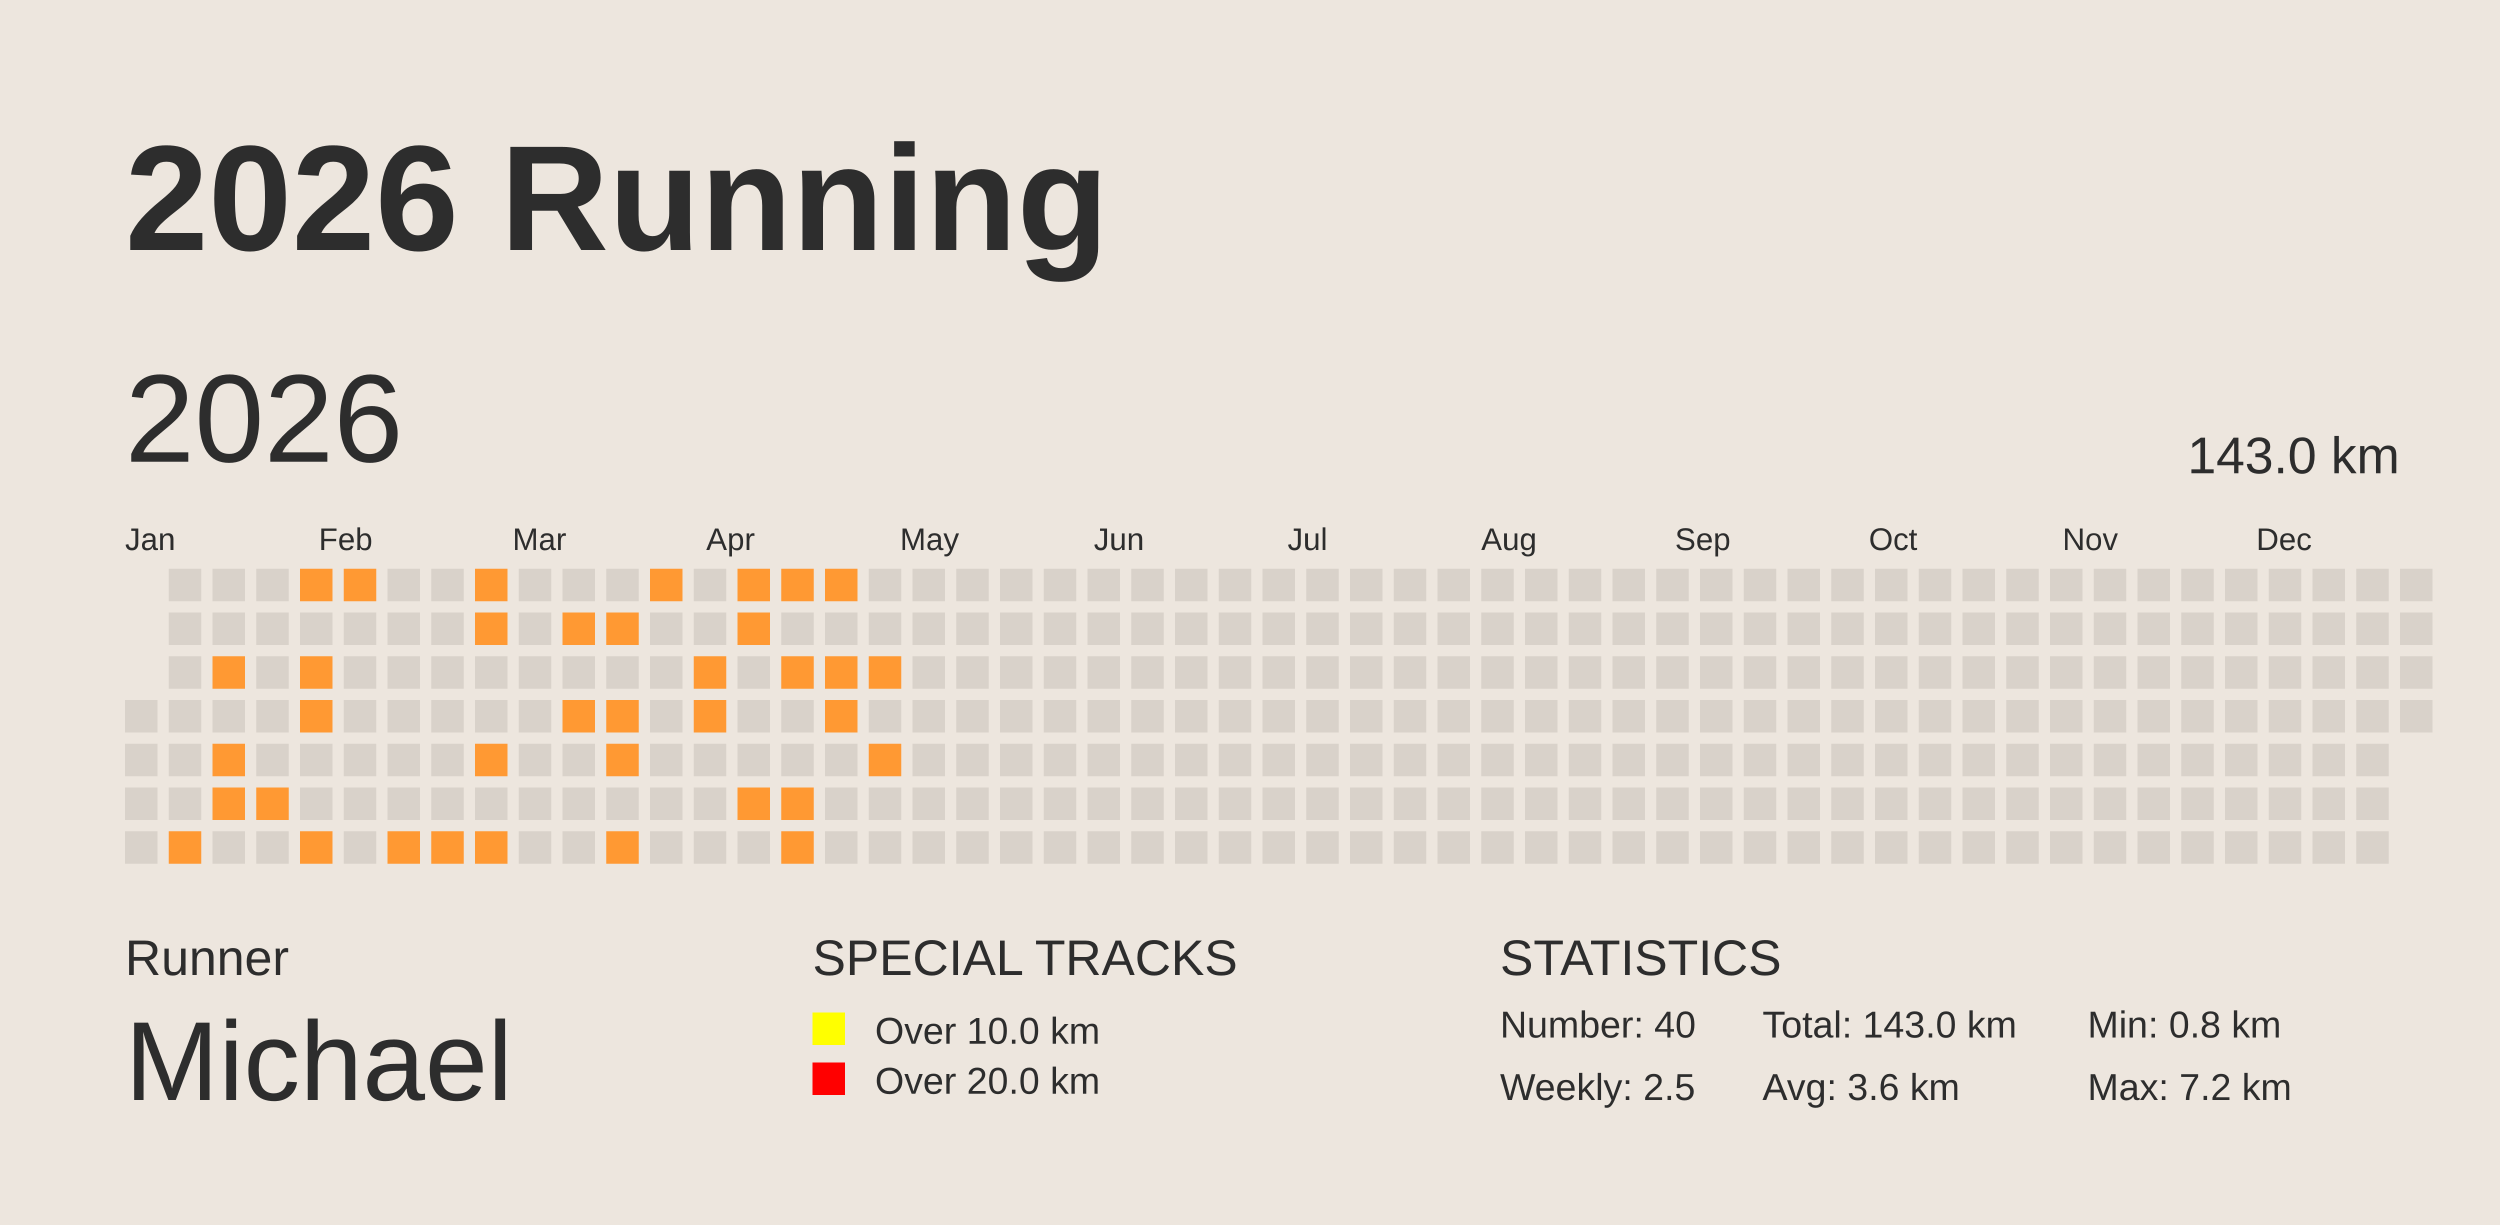
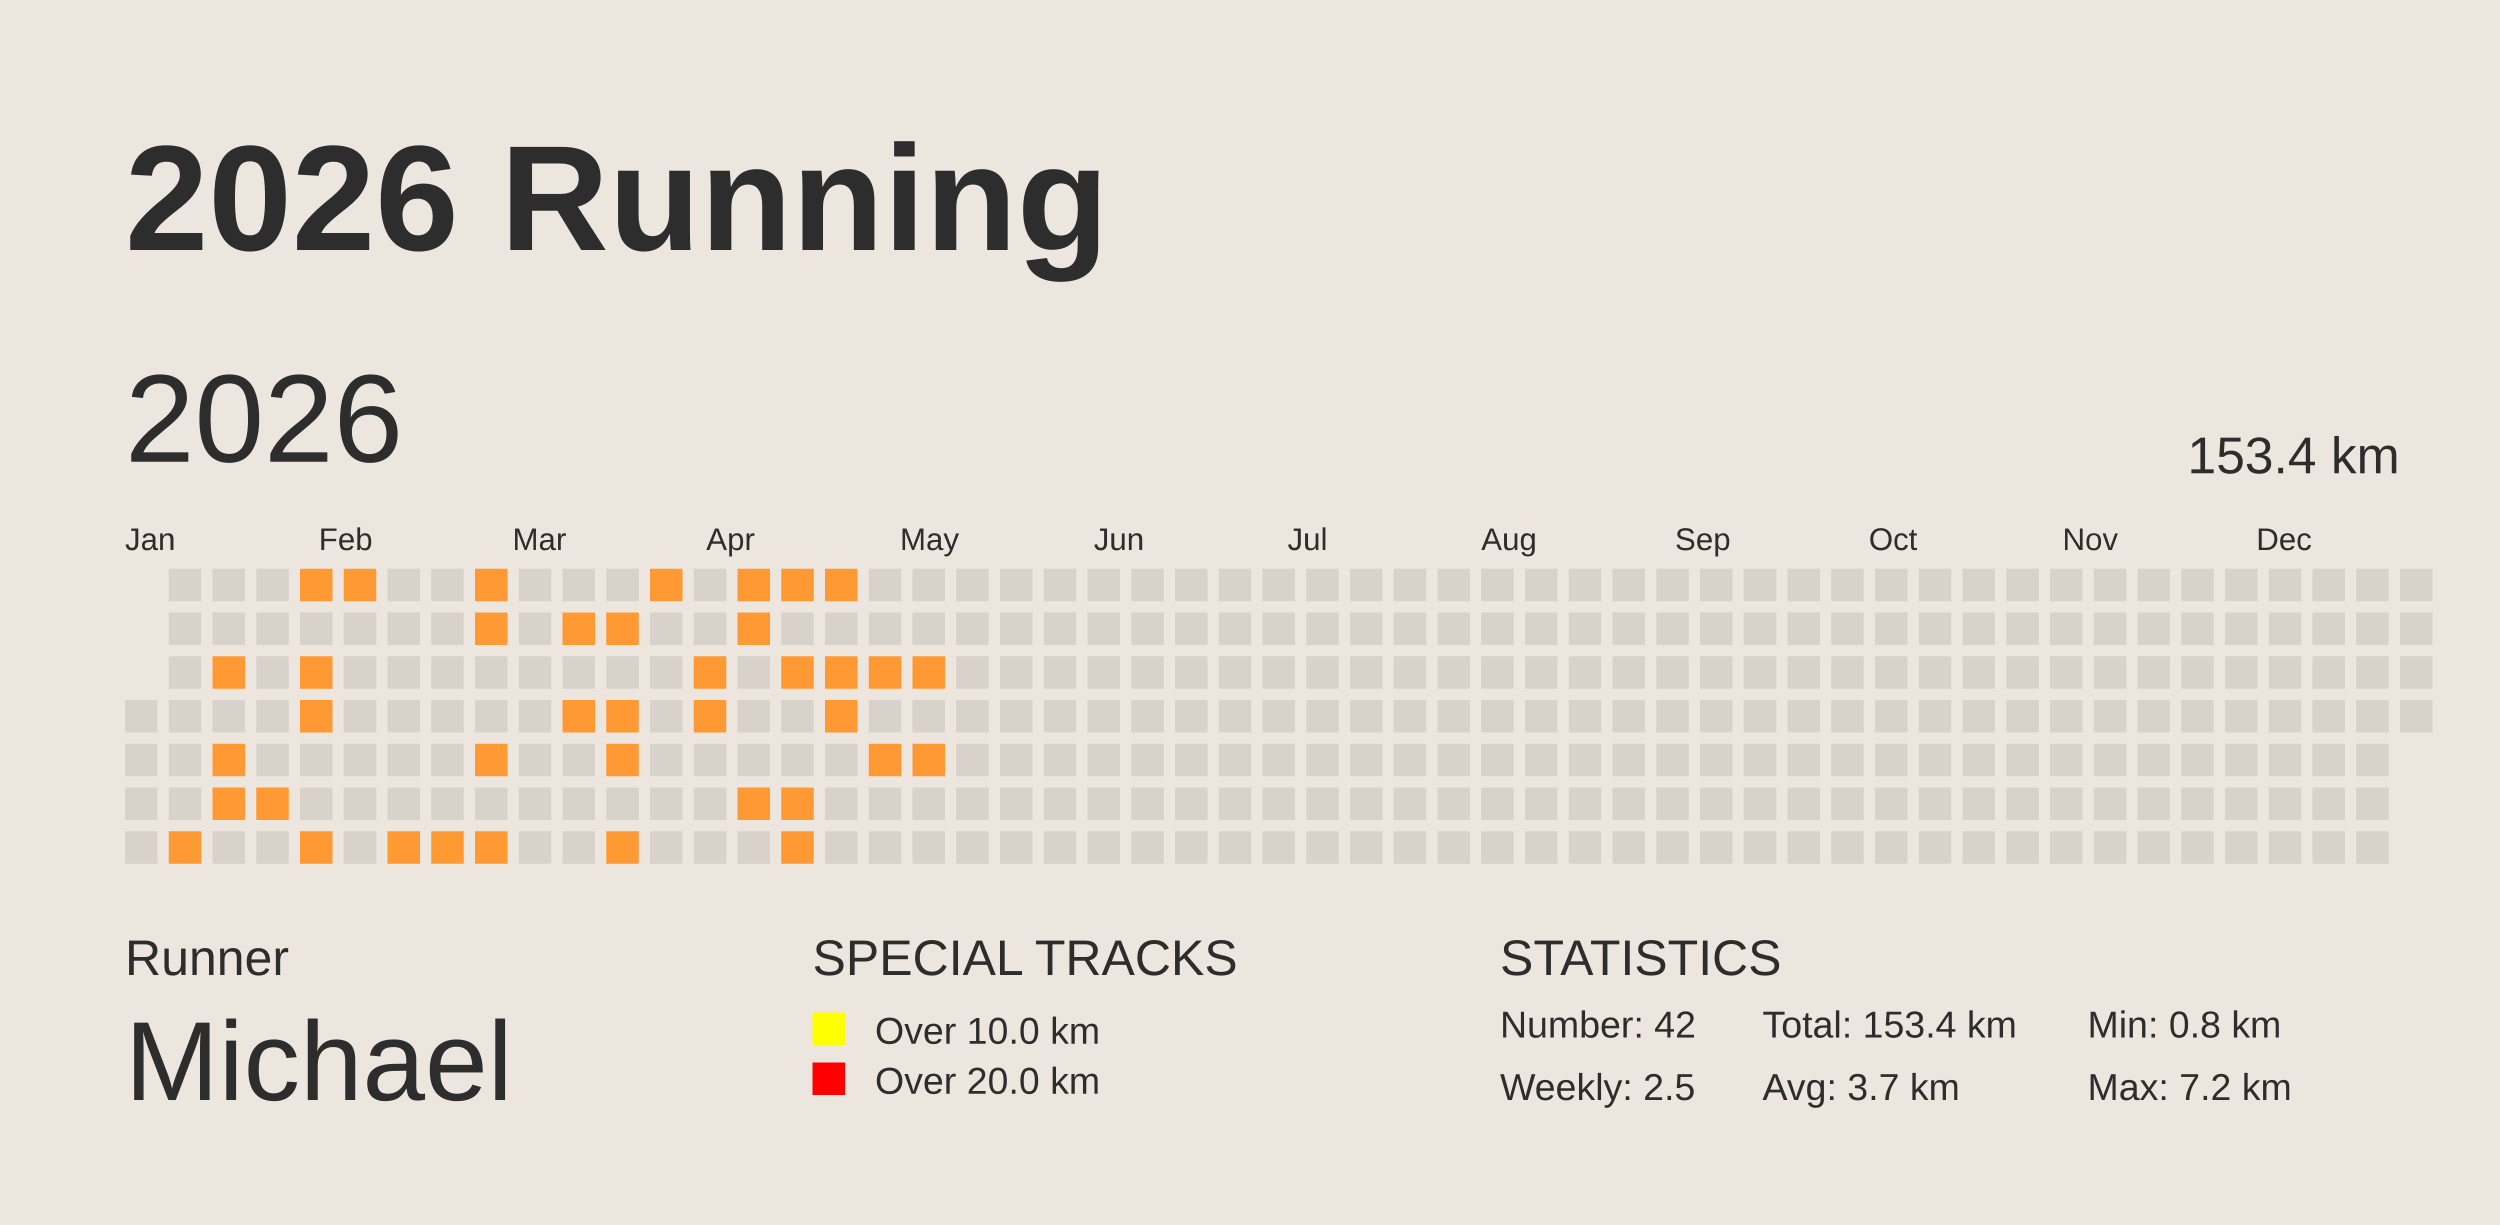
<svg xmlns="http://www.w3.org/2000/svg" baseProfile="full" height="98mm" version="1.1" viewBox="0,0,200,98" width="200mm">
  <defs />
  <rect fill="#EDE6DE" height="98" width="200" x="0" y="0" />
  <text fill="#2D2D2D" style="font-size:12px; font-family:Arial; font-weight:bold;" x="10" y="20">2026 Running</text>
  <text fill="#2D2D2D" style="font-size:4px; font-family:Arial" x="10" y="78">Runner</text>
  <text fill="#2D2D2D" style="font-size:9px; font-family:Arial" x="10" y="88">Michael</text>
  <text fill="#2D2D2D" style="font-size:4px; font-family:Arial" x="65" y="78">SPECIAL TRACKS</text>
  <rect fill="yellow" height="2.6" width="2.6" x="65" y="81" />
  <text fill="#2D2D2D" style="font-size:3px; font-family:Arial" x="70" y="83.5">Over 10.0 km</text>
  <rect fill="red" height="2.6" width="2.6" x="65" y="85" />
  <text fill="#2D2D2D" style="font-size:3px; font-family:Arial" x="70" y="87.5">Over 20.0 km</text>
  <text fill="#2D2D2D" style="font-size:4px; font-family:Arial" x="120" y="78">STATISTICS</text>
-   <text fill="#2D2D2D" style="font-size:3px; font-family:Arial" x="120" y="83">Number: 40</text>
+   <text fill="#2D2D2D" style="font-size:3px; font-family:Arial" x="120" y="83">Number: 42</text>
  <text fill="#2D2D2D" style="font-size:3px; font-family:Arial" x="120" y="88">Weekly: 2.5</text>
-   <text fill="#2D2D2D" style="font-size:3px; font-family:Arial" x="141" y="83">Total: 143.0 km</text>
-   <text fill="#2D2D2D" style="font-size:3px; font-family:Arial" x="141" y="88">Avg: 3.6 km</text>
+   <text fill="#2D2D2D" style="font-size:3px; font-family:Arial" x="141" y="83">Total: 153.4 km</text>
+   <text fill="#2D2D2D" style="font-size:3px; font-family:Arial" x="141" y="88">Avg: 3.7 km</text>
  <text fill="#2D2D2D" style="font-size:3px; font-family:Arial" x="167" y="83">Min: 0.8 km</text>
  <text fill="#2D2D2D" style="font-size:3px; font-family:Arial" x="167" y="88">Max: 7.2 km</text>
  <text dominant-baseline="hanging" fill="#2D2D2D" style="font-size:10.0px; font-family:Arial;" x="10" y="30">2026</text>
-   <text dominant-baseline="hanging" fill="#2D2D2D" style="font-size:4.125px; font-family:Arial;" x="175" y="35">143.0 km</text>
+   <text dominant-baseline="hanging" fill="#2D2D2D" style="font-size:4.125px; font-family:Arial;" x="175" y="35">153.4 km</text>
  <text fill="#2D2D2D" style="font-size:2.5px; font-family:Arial" x="10.0" y="44">Jan</text>
  <text fill="#2D2D2D" style="font-size:2.5px; font-family:Arial" x="25.5" y="44">Feb</text>
  <text fill="#2D2D2D" style="font-size:2.5px; font-family:Arial" x="41.0" y="44">Mar</text>
  <text fill="#2D2D2D" style="font-size:2.5px; font-family:Arial" x="56.5" y="44">Apr</text>
  <text fill="#2D2D2D" style="font-size:2.5px; font-family:Arial" x="72.0" y="44">May</text>
  <text fill="#2D2D2D" style="font-size:2.5px; font-family:Arial" x="87.5" y="44">Jun</text>
  <text fill="#2D2D2D" style="font-size:2.5px; font-family:Arial" x="103.0" y="44">Jul</text>
  <text fill="#2D2D2D" style="font-size:2.5px; font-family:Arial" x="118.5" y="44">Aug</text>
  <text fill="#2D2D2D" style="font-size:2.5px; font-family:Arial" x="134.0" y="44">Sep</text>
  <text fill="#2D2D2D" style="font-size:2.5px; font-family:Arial" x="149.5" y="44">Oct</text>
  <text fill="#2D2D2D" style="font-size:2.5px; font-family:Arial" x="165.0" y="44">Nov</text>
  <text fill="#2D2D2D" style="font-size:2.5px; font-family:Arial" x="180.5" y="44">Dec</text>
  <rect fill="#D9D2CA" height="2.6" width="2.6" x="10.0" y="56.0" />
  <rect fill="#D9D2CA" height="2.6" width="2.6" x="10.0" y="59.5" />
  <rect fill="#D9D2CA" height="2.6" width="2.6" x="10.0" y="63.0" />
  <rect fill="#D9D2CA" height="2.6" width="2.6" x="10.0" y="66.5" />
  <rect fill="#D9D2CA" height="2.6" width="2.6" x="13.5" y="45.5" />
  <rect fill="#D9D2CA" height="2.6" width="2.6" x="13.5" y="49.0" />
  <rect fill="#D9D2CA" height="2.6" width="2.6" x="13.5" y="52.5" />
  <rect fill="#D9D2CA" height="2.6" width="2.6" x="13.5" y="56.0" />
  <rect fill="#D9D2CA" height="2.6" width="2.6" x="13.5" y="59.5" />
  <rect fill="#D9D2CA" height="2.6" width="2.6" x="13.5" y="63.0" />
  <rect fill="#FF9933" height="2.6" width="2.6" x="13.5" y="66.5" />
  <rect fill="#D9D2CA" height="2.6" width="2.6" x="17.0" y="45.5" />
  <rect fill="#D9D2CA" height="2.6" width="2.6" x="17.0" y="49.0" />
  <rect fill="#FF9933" height="2.6" width="2.6" x="17.0" y="52.5" />
  <rect fill="#D9D2CA" height="2.6" width="2.6" x="17.0" y="56.0" />
  <rect fill="#FF9933" height="2.6" width="2.6" x="17.0" y="59.5" />
  <rect fill="#FF9933" height="2.6" width="2.6" x="17.0" y="63.0" />
  <rect fill="#D9D2CA" height="2.6" width="2.6" x="17.0" y="66.5" />
  <rect fill="#D9D2CA" height="2.6" width="2.6" x="20.5" y="45.5" />
  <rect fill="#D9D2CA" height="2.6" width="2.6" x="20.5" y="49.0" />
  <rect fill="#D9D2CA" height="2.6" width="2.6" x="20.5" y="52.5" />
  <rect fill="#D9D2CA" height="2.6" width="2.6" x="20.5" y="56.0" />
  <rect fill="#D9D2CA" height="2.6" width="2.6" x="20.5" y="59.5" />
  <rect fill="#FF9933" height="2.6" width="2.6" x="20.5" y="63.0" />
  <rect fill="#D9D2CA" height="2.6" width="2.6" x="20.5" y="66.5" />
  <rect fill="#FF9933" height="2.6" width="2.6" x="24.0" y="45.5" />
  <rect fill="#D9D2CA" height="2.6" width="2.6" x="24.0" y="49.0" />
  <rect fill="#FF9933" height="2.6" width="2.6" x="24.0" y="52.5" />
  <rect fill="#FF9933" height="2.6" width="2.6" x="24.0" y="56.0" />
  <rect fill="#D9D2CA" height="2.6" width="2.6" x="24.0" y="59.5" />
  <rect fill="#D9D2CA" height="2.6" width="2.6" x="24.0" y="63.0" />
  <rect fill="#FF9933" height="2.6" width="2.6" x="24.0" y="66.5" />
  <rect fill="#FF9933" height="2.6" width="2.6" x="27.5" y="45.5" />
  <rect fill="#D9D2CA" height="2.6" width="2.6" x="27.5" y="49.0" />
  <rect fill="#D9D2CA" height="2.6" width="2.6" x="27.5" y="52.5" />
  <rect fill="#D9D2CA" height="2.6" width="2.6" x="27.5" y="56.0" />
  <rect fill="#D9D2CA" height="2.6" width="2.6" x="27.5" y="59.5" />
  <rect fill="#D9D2CA" height="2.6" width="2.6" x="27.5" y="63.0" />
  <rect fill="#D9D2CA" height="2.6" width="2.6" x="27.5" y="66.5" />
  <rect fill="#D9D2CA" height="2.6" width="2.6" x="31.0" y="45.5" />
  <rect fill="#D9D2CA" height="2.6" width="2.6" x="31.0" y="49.0" />
  <rect fill="#D9D2CA" height="2.6" width="2.6" x="31.0" y="52.5" />
  <rect fill="#D9D2CA" height="2.6" width="2.6" x="31.0" y="56.0" />
  <rect fill="#D9D2CA" height="2.6" width="2.6" x="31.0" y="59.5" />
  <rect fill="#D9D2CA" height="2.6" width="2.6" x="31.0" y="63.0" />
  <rect fill="#FF9933" height="2.6" width="2.6" x="31.0" y="66.5" />
  <rect fill="#D9D2CA" height="2.6" width="2.6" x="34.5" y="45.5" />
  <rect fill="#D9D2CA" height="2.6" width="2.6" x="34.5" y="49.0" />
  <rect fill="#D9D2CA" height="2.6" width="2.6" x="34.5" y="52.5" />
  <rect fill="#D9D2CA" height="2.6" width="2.6" x="34.5" y="56.0" />
  <rect fill="#D9D2CA" height="2.6" width="2.6" x="34.5" y="59.5" />
  <rect fill="#D9D2CA" height="2.6" width="2.6" x="34.5" y="63.0" />
  <rect fill="#FF9933" height="2.6" width="2.6" x="34.5" y="66.5" />
  <rect fill="#FF9933" height="2.6" width="2.6" x="38.0" y="45.5" />
  <rect fill="#FF9933" height="2.6" width="2.6" x="38.0" y="49.0" />
  <rect fill="#D9D2CA" height="2.6" width="2.6" x="38.0" y="52.5" />
  <rect fill="#D9D2CA" height="2.6" width="2.6" x="38.0" y="56.0" />
  <rect fill="#FF9933" height="2.6" width="2.6" x="38.0" y="59.5" />
  <rect fill="#D9D2CA" height="2.6" width="2.6" x="38.0" y="63.0" />
  <rect fill="#FF9933" height="2.6" width="2.6" x="38.0" y="66.5" />
  <rect fill="#D9D2CA" height="2.6" width="2.6" x="41.5" y="45.5" />
  <rect fill="#D9D2CA" height="2.6" width="2.6" x="41.5" y="49.0" />
  <rect fill="#D9D2CA" height="2.6" width="2.6" x="41.5" y="52.5" />
  <rect fill="#D9D2CA" height="2.6" width="2.6" x="41.5" y="56.0" />
  <rect fill="#D9D2CA" height="2.6" width="2.6" x="41.5" y="59.5" />
  <rect fill="#D9D2CA" height="2.6" width="2.6" x="41.5" y="63.0" />
  <rect fill="#D9D2CA" height="2.6" width="2.6" x="41.5" y="66.5" />
  <rect fill="#D9D2CA" height="2.6" width="2.6" x="45.0" y="45.5" />
  <rect fill="#FF9933" height="2.6" width="2.6" x="45.0" y="49.0" />
  <rect fill="#D9D2CA" height="2.6" width="2.6" x="45.0" y="52.5" />
  <rect fill="#FF9933" height="2.6" width="2.6" x="45.0" y="56.0" />
  <rect fill="#D9D2CA" height="2.6" width="2.6" x="45.0" y="59.5" />
  <rect fill="#D9D2CA" height="2.6" width="2.6" x="45.0" y="63.0" />
  <rect fill="#D9D2CA" height="2.6" width="2.6" x="45.0" y="66.5" />
  <rect fill="#D9D2CA" height="2.6" width="2.6" x="48.5" y="45.5" />
  <rect fill="#FF9933" height="2.6" width="2.6" x="48.5" y="49.0" />
  <rect fill="#D9D2CA" height="2.6" width="2.6" x="48.5" y="52.5" />
  <rect fill="#FF9933" height="2.6" width="2.6" x="48.5" y="56.0" />
  <rect fill="#FF9933" height="2.6" width="2.6" x="48.5" y="59.5" />
  <rect fill="#D9D2CA" height="2.6" width="2.6" x="48.5" y="63.0" />
  <rect fill="#FF9933" height="2.6" width="2.6" x="48.5" y="66.5" />
  <rect fill="#FF9933" height="2.6" width="2.6" x="52.0" y="45.5" />
  <rect fill="#D9D2CA" height="2.6" width="2.6" x="52.0" y="49.0" />
  <rect fill="#D9D2CA" height="2.6" width="2.6" x="52.0" y="52.5" />
  <rect fill="#D9D2CA" height="2.6" width="2.6" x="52.0" y="56.0" />
  <rect fill="#D9D2CA" height="2.6" width="2.6" x="52.0" y="59.5" />
  <rect fill="#D9D2CA" height="2.6" width="2.6" x="52.0" y="63.0" />
  <rect fill="#D9D2CA" height="2.6" width="2.6" x="52.0" y="66.5" />
  <rect fill="#D9D2CA" height="2.6" width="2.6" x="55.5" y="45.5" />
  <rect fill="#D9D2CA" height="2.6" width="2.6" x="55.5" y="49.0" />
  <rect fill="#FF9933" height="2.6" width="2.6" x="55.5" y="52.5" />
  <rect fill="#FF9933" height="2.6" width="2.6" x="55.5" y="56.0" />
  <rect fill="#D9D2CA" height="2.6" width="2.6" x="55.5" y="59.5" />
  <rect fill="#D9D2CA" height="2.6" width="2.6" x="55.5" y="63.0" />
  <rect fill="#D9D2CA" height="2.6" width="2.6" x="55.5" y="66.5" />
  <rect fill="#FF9933" height="2.6" width="2.6" x="59.0" y="45.5" />
  <rect fill="#FF9933" height="2.6" width="2.6" x="59.0" y="49.0" />
  <rect fill="#D9D2CA" height="2.6" width="2.6" x="59.0" y="52.5" />
  <rect fill="#D9D2CA" height="2.6" width="2.6" x="59.0" y="56.0" />
  <rect fill="#D9D2CA" height="2.6" width="2.6" x="59.0" y="59.5" />
  <rect fill="#FF9933" height="2.6" width="2.6" x="59.0" y="63.0" />
  <rect fill="#D9D2CA" height="2.6" width="2.6" x="59.0" y="66.5" />
  <rect fill="#FF9933" height="2.6" width="2.6" x="62.5" y="45.5" />
  <rect fill="#D9D2CA" height="2.6" width="2.6" x="62.5" y="49.0" />
  <rect fill="#FF9933" height="2.6" width="2.6" x="62.5" y="52.5" />
  <rect fill="#D9D2CA" height="2.6" width="2.6" x="62.5" y="56.0" />
  <rect fill="#D9D2CA" height="2.6" width="2.6" x="62.5" y="59.5" />
  <rect fill="#FF9933" height="2.6" width="2.6" x="62.5" y="63.0" />
  <rect fill="#FF9933" height="2.6" width="2.6" x="62.5" y="66.5" />
  <rect fill="#FF9933" height="2.6" width="2.6" x="66.0" y="45.5" />
  <rect fill="#D9D2CA" height="2.6" width="2.6" x="66.0" y="49.0" />
  <rect fill="#FF9933" height="2.6" width="2.6" x="66.0" y="52.5" />
  <rect fill="#FF9933" height="2.6" width="2.6" x="66.0" y="56.0" />
  <rect fill="#D9D2CA" height="2.6" width="2.6" x="66.0" y="59.5" />
  <rect fill="#D9D2CA" height="2.6" width="2.6" x="66.0" y="63.0" />
  <rect fill="#D9D2CA" height="2.6" width="2.6" x="66.0" y="66.5" />
  <rect fill="#D9D2CA" height="2.6" width="2.6" x="69.5" y="45.5" />
  <rect fill="#D9D2CA" height="2.6" width="2.6" x="69.5" y="49.0" />
  <rect fill="#FF9933" height="2.6" width="2.6" x="69.5" y="52.5" />
  <rect fill="#D9D2CA" height="2.6" width="2.6" x="69.5" y="56.0" />
  <rect fill="#FF9933" height="2.6" width="2.6" x="69.5" y="59.5" />
  <rect fill="#D9D2CA" height="2.6" width="2.6" x="69.5" y="63.0" />
  <rect fill="#D9D2CA" height="2.6" width="2.6" x="69.5" y="66.5" />
  <rect fill="#D9D2CA" height="2.6" width="2.6" x="73.0" y="45.5" />
  <rect fill="#D9D2CA" height="2.6" width="2.6" x="73.0" y="49.0" />
-   <rect fill="#D9D2CA" height="2.6" width="2.6" x="73.0" y="52.5" />
+   <rect fill="#FF9933" height="2.6" width="2.6" x="73.0" y="52.5" />
  <rect fill="#D9D2CA" height="2.6" width="2.6" x="73.0" y="56.0" />
-   <rect fill="#D9D2CA" height="2.6" width="2.6" x="73.0" y="59.5" />
+   <rect fill="#FF9933" height="2.6" width="2.6" x="73.0" y="59.5" />
  <rect fill="#D9D2CA" height="2.6" width="2.6" x="73.0" y="63.0" />
  <rect fill="#D9D2CA" height="2.6" width="2.6" x="73.0" y="66.5" />
  <rect fill="#D9D2CA" height="2.6" width="2.6" x="76.5" y="45.5" />
  <rect fill="#D9D2CA" height="2.6" width="2.6" x="76.5" y="49.0" />
  <rect fill="#D9D2CA" height="2.6" width="2.6" x="76.5" y="52.5" />
  <rect fill="#D9D2CA" height="2.6" width="2.6" x="76.5" y="56.0" />
  <rect fill="#D9D2CA" height="2.6" width="2.6" x="76.5" y="59.5" />
  <rect fill="#D9D2CA" height="2.6" width="2.6" x="76.5" y="63.0" />
  <rect fill="#D9D2CA" height="2.6" width="2.6" x="76.5" y="66.5" />
  <rect fill="#D9D2CA" height="2.6" width="2.6" x="80.0" y="45.5" />
  <rect fill="#D9D2CA" height="2.6" width="2.6" x="80.0" y="49.0" />
  <rect fill="#D9D2CA" height="2.6" width="2.6" x="80.0" y="52.5" />
  <rect fill="#D9D2CA" height="2.6" width="2.6" x="80.0" y="56.0" />
  <rect fill="#D9D2CA" height="2.6" width="2.6" x="80.0" y="59.5" />
  <rect fill="#D9D2CA" height="2.6" width="2.6" x="80.0" y="63.0" />
  <rect fill="#D9D2CA" height="2.6" width="2.6" x="80.0" y="66.5" />
  <rect fill="#D9D2CA" height="2.6" width="2.6" x="83.5" y="45.5" />
  <rect fill="#D9D2CA" height="2.6" width="2.6" x="83.5" y="49.0" />
  <rect fill="#D9D2CA" height="2.6" width="2.6" x="83.5" y="52.5" />
  <rect fill="#D9D2CA" height="2.6" width="2.6" x="83.5" y="56.0" />
  <rect fill="#D9D2CA" height="2.6" width="2.6" x="83.5" y="59.5" />
  <rect fill="#D9D2CA" height="2.6" width="2.6" x="83.5" y="63.0" />
  <rect fill="#D9D2CA" height="2.6" width="2.6" x="83.5" y="66.5" />
  <rect fill="#D9D2CA" height="2.6" width="2.6" x="87.0" y="45.5" />
  <rect fill="#D9D2CA" height="2.6" width="2.6" x="87.0" y="49.0" />
  <rect fill="#D9D2CA" height="2.6" width="2.6" x="87.0" y="52.5" />
  <rect fill="#D9D2CA" height="2.6" width="2.6" x="87.0" y="56.0" />
  <rect fill="#D9D2CA" height="2.6" width="2.6" x="87.0" y="59.5" />
  <rect fill="#D9D2CA" height="2.6" width="2.6" x="87.0" y="63.0" />
  <rect fill="#D9D2CA" height="2.6" width="2.6" x="87.0" y="66.5" />
  <rect fill="#D9D2CA" height="2.6" width="2.6" x="90.5" y="45.5" />
  <rect fill="#D9D2CA" height="2.6" width="2.6" x="90.5" y="49.0" />
  <rect fill="#D9D2CA" height="2.6" width="2.6" x="90.5" y="52.5" />
  <rect fill="#D9D2CA" height="2.6" width="2.6" x="90.5" y="56.0" />
  <rect fill="#D9D2CA" height="2.6" width="2.6" x="90.5" y="59.5" />
  <rect fill="#D9D2CA" height="2.6" width="2.6" x="90.5" y="63.0" />
  <rect fill="#D9D2CA" height="2.6" width="2.6" x="90.5" y="66.5" />
  <rect fill="#D9D2CA" height="2.6" width="2.6" x="94.0" y="45.5" />
  <rect fill="#D9D2CA" height="2.6" width="2.6" x="94.0" y="49.0" />
  <rect fill="#D9D2CA" height="2.6" width="2.6" x="94.0" y="52.5" />
  <rect fill="#D9D2CA" height="2.6" width="2.6" x="94.0" y="56.0" />
  <rect fill="#D9D2CA" height="2.6" width="2.6" x="94.0" y="59.5" />
  <rect fill="#D9D2CA" height="2.6" width="2.6" x="94.0" y="63.0" />
  <rect fill="#D9D2CA" height="2.6" width="2.6" x="94.0" y="66.5" />
  <rect fill="#D9D2CA" height="2.6" width="2.6" x="97.5" y="45.5" />
  <rect fill="#D9D2CA" height="2.6" width="2.6" x="97.5" y="49.0" />
  <rect fill="#D9D2CA" height="2.6" width="2.6" x="97.5" y="52.5" />
  <rect fill="#D9D2CA" height="2.6" width="2.6" x="97.5" y="56.0" />
  <rect fill="#D9D2CA" height="2.6" width="2.6" x="97.5" y="59.5" />
  <rect fill="#D9D2CA" height="2.6" width="2.6" x="97.5" y="63.0" />
  <rect fill="#D9D2CA" height="2.6" width="2.6" x="97.5" y="66.5" />
  <rect fill="#D9D2CA" height="2.6" width="2.6" x="101.0" y="45.5" />
  <rect fill="#D9D2CA" height="2.6" width="2.6" x="101.0" y="49.0" />
  <rect fill="#D9D2CA" height="2.6" width="2.6" x="101.0" y="52.5" />
  <rect fill="#D9D2CA" height="2.6" width="2.6" x="101.0" y="56.0" />
  <rect fill="#D9D2CA" height="2.6" width="2.6" x="101.0" y="59.5" />
  <rect fill="#D9D2CA" height="2.6" width="2.6" x="101.0" y="63.0" />
  <rect fill="#D9D2CA" height="2.6" width="2.6" x="101.0" y="66.5" />
  <rect fill="#D9D2CA" height="2.6" width="2.6" x="104.5" y="45.5" />
  <rect fill="#D9D2CA" height="2.6" width="2.6" x="104.5" y="49.0" />
  <rect fill="#D9D2CA" height="2.6" width="2.6" x="104.5" y="52.5" />
  <rect fill="#D9D2CA" height="2.6" width="2.6" x="104.5" y="56.0" />
  <rect fill="#D9D2CA" height="2.6" width="2.6" x="104.5" y="59.5" />
  <rect fill="#D9D2CA" height="2.6" width="2.6" x="104.5" y="63.0" />
  <rect fill="#D9D2CA" height="2.6" width="2.6" x="104.5" y="66.5" />
  <rect fill="#D9D2CA" height="2.6" width="2.6" x="108.0" y="45.5" />
  <rect fill="#D9D2CA" height="2.6" width="2.6" x="108.0" y="49.0" />
  <rect fill="#D9D2CA" height="2.6" width="2.6" x="108.0" y="52.5" />
  <rect fill="#D9D2CA" height="2.6" width="2.6" x="108.0" y="56.0" />
  <rect fill="#D9D2CA" height="2.6" width="2.6" x="108.0" y="59.5" />
  <rect fill="#D9D2CA" height="2.6" width="2.6" x="108.0" y="63.0" />
  <rect fill="#D9D2CA" height="2.6" width="2.6" x="108.0" y="66.5" />
  <rect fill="#D9D2CA" height="2.6" width="2.6" x="111.5" y="45.5" />
  <rect fill="#D9D2CA" height="2.6" width="2.6" x="111.5" y="49.0" />
  <rect fill="#D9D2CA" height="2.6" width="2.6" x="111.5" y="52.5" />
  <rect fill="#D9D2CA" height="2.6" width="2.6" x="111.5" y="56.0" />
  <rect fill="#D9D2CA" height="2.6" width="2.6" x="111.5" y="59.5" />
  <rect fill="#D9D2CA" height="2.6" width="2.6" x="111.5" y="63.0" />
  <rect fill="#D9D2CA" height="2.6" width="2.6" x="111.5" y="66.5" />
  <rect fill="#D9D2CA" height="2.6" width="2.6" x="115.0" y="45.5" />
  <rect fill="#D9D2CA" height="2.6" width="2.6" x="115.0" y="49.0" />
  <rect fill="#D9D2CA" height="2.6" width="2.6" x="115.0" y="52.5" />
  <rect fill="#D9D2CA" height="2.6" width="2.6" x="115.0" y="56.0" />
  <rect fill="#D9D2CA" height="2.6" width="2.6" x="115.0" y="59.5" />
  <rect fill="#D9D2CA" height="2.6" width="2.6" x="115.0" y="63.0" />
  <rect fill="#D9D2CA" height="2.6" width="2.6" x="115.0" y="66.5" />
  <rect fill="#D9D2CA" height="2.6" width="2.6" x="118.5" y="45.5" />
  <rect fill="#D9D2CA" height="2.6" width="2.6" x="118.5" y="49.0" />
  <rect fill="#D9D2CA" height="2.6" width="2.6" x="118.5" y="52.5" />
  <rect fill="#D9D2CA" height="2.6" width="2.6" x="118.5" y="56.0" />
  <rect fill="#D9D2CA" height="2.6" width="2.6" x="118.5" y="59.5" />
  <rect fill="#D9D2CA" height="2.6" width="2.6" x="118.5" y="63.0" />
  <rect fill="#D9D2CA" height="2.6" width="2.6" x="118.5" y="66.5" />
  <rect fill="#D9D2CA" height="2.6" width="2.6" x="122.0" y="45.5" />
  <rect fill="#D9D2CA" height="2.6" width="2.6" x="122.0" y="49.0" />
  <rect fill="#D9D2CA" height="2.6" width="2.6" x="122.0" y="52.5" />
  <rect fill="#D9D2CA" height="2.6" width="2.6" x="122.0" y="56.0" />
  <rect fill="#D9D2CA" height="2.6" width="2.6" x="122.0" y="59.5" />
  <rect fill="#D9D2CA" height="2.6" width="2.6" x="122.0" y="63.0" />
  <rect fill="#D9D2CA" height="2.6" width="2.6" x="122.0" y="66.5" />
  <rect fill="#D9D2CA" height="2.6" width="2.6" x="125.5" y="45.5" />
  <rect fill="#D9D2CA" height="2.6" width="2.6" x="125.5" y="49.0" />
  <rect fill="#D9D2CA" height="2.6" width="2.6" x="125.5" y="52.5" />
  <rect fill="#D9D2CA" height="2.6" width="2.6" x="125.5" y="56.0" />
  <rect fill="#D9D2CA" height="2.6" width="2.6" x="125.5" y="59.5" />
  <rect fill="#D9D2CA" height="2.6" width="2.6" x="125.5" y="63.0" />
  <rect fill="#D9D2CA" height="2.6" width="2.6" x="125.5" y="66.5" />
  <rect fill="#D9D2CA" height="2.6" width="2.6" x="129.0" y="45.5" />
  <rect fill="#D9D2CA" height="2.6" width="2.6" x="129.0" y="49.0" />
  <rect fill="#D9D2CA" height="2.6" width="2.6" x="129.0" y="52.5" />
  <rect fill="#D9D2CA" height="2.6" width="2.6" x="129.0" y="56.0" />
  <rect fill="#D9D2CA" height="2.6" width="2.6" x="129.0" y="59.5" />
  <rect fill="#D9D2CA" height="2.6" width="2.6" x="129.0" y="63.0" />
  <rect fill="#D9D2CA" height="2.6" width="2.6" x="129.0" y="66.5" />
  <rect fill="#D9D2CA" height="2.6" width="2.6" x="132.5" y="45.5" />
  <rect fill="#D9D2CA" height="2.6" width="2.6" x="132.5" y="49.0" />
  <rect fill="#D9D2CA" height="2.6" width="2.6" x="132.5" y="52.5" />
  <rect fill="#D9D2CA" height="2.6" width="2.6" x="132.5" y="56.0" />
  <rect fill="#D9D2CA" height="2.6" width="2.6" x="132.5" y="59.5" />
  <rect fill="#D9D2CA" height="2.6" width="2.6" x="132.5" y="63.0" />
  <rect fill="#D9D2CA" height="2.6" width="2.6" x="132.5" y="66.5" />
  <rect fill="#D9D2CA" height="2.6" width="2.6" x="136.0" y="45.5" />
  <rect fill="#D9D2CA" height="2.6" width="2.6" x="136.0" y="49.0" />
  <rect fill="#D9D2CA" height="2.6" width="2.6" x="136.0" y="52.5" />
  <rect fill="#D9D2CA" height="2.6" width="2.6" x="136.0" y="56.0" />
  <rect fill="#D9D2CA" height="2.6" width="2.6" x="136.0" y="59.5" />
  <rect fill="#D9D2CA" height="2.6" width="2.6" x="136.0" y="63.0" />
  <rect fill="#D9D2CA" height="2.6" width="2.6" x="136.0" y="66.5" />
  <rect fill="#D9D2CA" height="2.6" width="2.6" x="139.5" y="45.5" />
  <rect fill="#D9D2CA" height="2.6" width="2.6" x="139.5" y="49.0" />
  <rect fill="#D9D2CA" height="2.6" width="2.6" x="139.5" y="52.5" />
  <rect fill="#D9D2CA" height="2.6" width="2.6" x="139.5" y="56.0" />
  <rect fill="#D9D2CA" height="2.6" width="2.6" x="139.5" y="59.5" />
  <rect fill="#D9D2CA" height="2.6" width="2.6" x="139.5" y="63.0" />
  <rect fill="#D9D2CA" height="2.6" width="2.6" x="139.5" y="66.5" />
  <rect fill="#D9D2CA" height="2.6" width="2.6" x="143.0" y="45.5" />
  <rect fill="#D9D2CA" height="2.6" width="2.6" x="143.0" y="49.0" />
  <rect fill="#D9D2CA" height="2.6" width="2.6" x="143.0" y="52.5" />
  <rect fill="#D9D2CA" height="2.6" width="2.6" x="143.0" y="56.0" />
  <rect fill="#D9D2CA" height="2.6" width="2.6" x="143.0" y="59.5" />
  <rect fill="#D9D2CA" height="2.6" width="2.6" x="143.0" y="63.0" />
  <rect fill="#D9D2CA" height="2.6" width="2.6" x="143.0" y="66.5" />
  <rect fill="#D9D2CA" height="2.6" width="2.6" x="146.5" y="45.5" />
  <rect fill="#D9D2CA" height="2.6" width="2.6" x="146.5" y="49.0" />
  <rect fill="#D9D2CA" height="2.6" width="2.6" x="146.5" y="52.5" />
  <rect fill="#D9D2CA" height="2.6" width="2.6" x="146.5" y="56.0" />
  <rect fill="#D9D2CA" height="2.6" width="2.6" x="146.5" y="59.5" />
  <rect fill="#D9D2CA" height="2.6" width="2.6" x="146.5" y="63.0" />
  <rect fill="#D9D2CA" height="2.6" width="2.6" x="146.5" y="66.5" />
  <rect fill="#D9D2CA" height="2.6" width="2.6" x="150.0" y="45.5" />
  <rect fill="#D9D2CA" height="2.6" width="2.6" x="150.0" y="49.0" />
  <rect fill="#D9D2CA" height="2.6" width="2.6" x="150.0" y="52.5" />
  <rect fill="#D9D2CA" height="2.6" width="2.6" x="150.0" y="56.0" />
  <rect fill="#D9D2CA" height="2.6" width="2.6" x="150.0" y="59.5" />
  <rect fill="#D9D2CA" height="2.6" width="2.6" x="150.0" y="63.0" />
  <rect fill="#D9D2CA" height="2.6" width="2.6" x="150.0" y="66.5" />
  <rect fill="#D9D2CA" height="2.6" width="2.6" x="153.5" y="45.5" />
  <rect fill="#D9D2CA" height="2.6" width="2.6" x="153.5" y="49.0" />
  <rect fill="#D9D2CA" height="2.6" width="2.6" x="153.5" y="52.5" />
  <rect fill="#D9D2CA" height="2.6" width="2.6" x="153.5" y="56.0" />
  <rect fill="#D9D2CA" height="2.6" width="2.6" x="153.5" y="59.5" />
  <rect fill="#D9D2CA" height="2.6" width="2.6" x="153.5" y="63.0" />
  <rect fill="#D9D2CA" height="2.6" width="2.6" x="153.5" y="66.5" />
  <rect fill="#D9D2CA" height="2.6" width="2.6" x="157.0" y="45.5" />
  <rect fill="#D9D2CA" height="2.6" width="2.6" x="157.0" y="49.0" />
  <rect fill="#D9D2CA" height="2.6" width="2.6" x="157.0" y="52.5" />
  <rect fill="#D9D2CA" height="2.6" width="2.6" x="157.0" y="56.0" />
  <rect fill="#D9D2CA" height="2.6" width="2.6" x="157.0" y="59.5" />
  <rect fill="#D9D2CA" height="2.6" width="2.6" x="157.0" y="63.0" />
  <rect fill="#D9D2CA" height="2.6" width="2.6" x="157.0" y="66.5" />
  <rect fill="#D9D2CA" height="2.6" width="2.6" x="160.5" y="45.5" />
  <rect fill="#D9D2CA" height="2.6" width="2.6" x="160.5" y="49.0" />
  <rect fill="#D9D2CA" height="2.6" width="2.6" x="160.5" y="52.5" />
  <rect fill="#D9D2CA" height="2.6" width="2.6" x="160.5" y="56.0" />
  <rect fill="#D9D2CA" height="2.6" width="2.6" x="160.5" y="59.5" />
  <rect fill="#D9D2CA" height="2.6" width="2.6" x="160.5" y="63.0" />
  <rect fill="#D9D2CA" height="2.6" width="2.6" x="160.5" y="66.5" />
  <rect fill="#D9D2CA" height="2.6" width="2.6" x="164.0" y="45.5" />
  <rect fill="#D9D2CA" height="2.6" width="2.6" x="164.0" y="49.0" />
  <rect fill="#D9D2CA" height="2.6" width="2.6" x="164.0" y="52.5" />
  <rect fill="#D9D2CA" height="2.6" width="2.6" x="164.0" y="56.0" />
  <rect fill="#D9D2CA" height="2.6" width="2.6" x="164.0" y="59.5" />
  <rect fill="#D9D2CA" height="2.6" width="2.6" x="164.0" y="63.0" />
  <rect fill="#D9D2CA" height="2.6" width="2.6" x="164.0" y="66.5" />
  <rect fill="#D9D2CA" height="2.6" width="2.6" x="167.5" y="45.5" />
  <rect fill="#D9D2CA" height="2.6" width="2.6" x="167.5" y="49.0" />
  <rect fill="#D9D2CA" height="2.6" width="2.6" x="167.5" y="52.5" />
  <rect fill="#D9D2CA" height="2.6" width="2.6" x="167.5" y="56.0" />
  <rect fill="#D9D2CA" height="2.6" width="2.6" x="167.5" y="59.5" />
  <rect fill="#D9D2CA" height="2.6" width="2.6" x="167.5" y="63.0" />
  <rect fill="#D9D2CA" height="2.6" width="2.6" x="167.5" y="66.5" />
  <rect fill="#D9D2CA" height="2.6" width="2.6" x="171.0" y="45.5" />
  <rect fill="#D9D2CA" height="2.6" width="2.6" x="171.0" y="49.0" />
  <rect fill="#D9D2CA" height="2.6" width="2.6" x="171.0" y="52.5" />
  <rect fill="#D9D2CA" height="2.6" width="2.6" x="171.0" y="56.0" />
  <rect fill="#D9D2CA" height="2.6" width="2.6" x="171.0" y="59.5" />
  <rect fill="#D9D2CA" height="2.6" width="2.6" x="171.0" y="63.0" />
  <rect fill="#D9D2CA" height="2.6" width="2.6" x="171.0" y="66.5" />
  <rect fill="#D9D2CA" height="2.6" width="2.6" x="174.5" y="45.5" />
  <rect fill="#D9D2CA" height="2.6" width="2.6" x="174.5" y="49.0" />
  <rect fill="#D9D2CA" height="2.6" width="2.6" x="174.5" y="52.5" />
  <rect fill="#D9D2CA" height="2.6" width="2.6" x="174.5" y="56.0" />
  <rect fill="#D9D2CA" height="2.6" width="2.6" x="174.5" y="59.5" />
  <rect fill="#D9D2CA" height="2.6" width="2.6" x="174.5" y="63.0" />
  <rect fill="#D9D2CA" height="2.6" width="2.6" x="174.5" y="66.5" />
  <rect fill="#D9D2CA" height="2.6" width="2.6" x="178.0" y="45.5" />
  <rect fill="#D9D2CA" height="2.6" width="2.6" x="178.0" y="49.0" />
  <rect fill="#D9D2CA" height="2.6" width="2.6" x="178.0" y="52.5" />
  <rect fill="#D9D2CA" height="2.6" width="2.6" x="178.0" y="56.0" />
  <rect fill="#D9D2CA" height="2.6" width="2.6" x="178.0" y="59.5" />
  <rect fill="#D9D2CA" height="2.6" width="2.6" x="178.0" y="63.0" />
  <rect fill="#D9D2CA" height="2.6" width="2.6" x="178.0" y="66.5" />
  <rect fill="#D9D2CA" height="2.6" width="2.6" x="181.5" y="45.5" />
  <rect fill="#D9D2CA" height="2.6" width="2.6" x="181.5" y="49.0" />
  <rect fill="#D9D2CA" height="2.6" width="2.6" x="181.5" y="52.5" />
  <rect fill="#D9D2CA" height="2.6" width="2.6" x="181.5" y="56.0" />
  <rect fill="#D9D2CA" height="2.6" width="2.6" x="181.5" y="59.5" />
  <rect fill="#D9D2CA" height="2.6" width="2.6" x="181.5" y="63.0" />
  <rect fill="#D9D2CA" height="2.6" width="2.6" x="181.5" y="66.5" />
  <rect fill="#D9D2CA" height="2.6" width="2.6" x="185.0" y="45.5" />
  <rect fill="#D9D2CA" height="2.6" width="2.6" x="185.0" y="49.0" />
  <rect fill="#D9D2CA" height="2.6" width="2.6" x="185.0" y="52.5" />
  <rect fill="#D9D2CA" height="2.6" width="2.6" x="185.0" y="56.0" />
  <rect fill="#D9D2CA" height="2.6" width="2.6" x="185.0" y="59.5" />
  <rect fill="#D9D2CA" height="2.6" width="2.6" x="185.0" y="63.0" />
  <rect fill="#D9D2CA" height="2.6" width="2.6" x="185.0" y="66.5" />
  <rect fill="#D9D2CA" height="2.6" width="2.6" x="188.5" y="45.5" />
  <rect fill="#D9D2CA" height="2.6" width="2.6" x="188.5" y="49.0" />
  <rect fill="#D9D2CA" height="2.6" width="2.6" x="188.5" y="52.5" />
  <rect fill="#D9D2CA" height="2.6" width="2.6" x="188.5" y="56.0" />
  <rect fill="#D9D2CA" height="2.6" width="2.6" x="188.5" y="59.5" />
  <rect fill="#D9D2CA" height="2.6" width="2.6" x="188.5" y="63.0" />
  <rect fill="#D9D2CA" height="2.6" width="2.6" x="188.5" y="66.5" />
  <rect fill="#D9D2CA" height="2.6" width="2.6" x="192.0" y="45.5" />
  <rect fill="#D9D2CA" height="2.6" width="2.6" x="192.0" y="49.0" />
  <rect fill="#D9D2CA" height="2.6" width="2.6" x="192.0" y="52.5" />
  <rect fill="#D9D2CA" height="2.6" width="2.6" x="192.0" y="56.0" />
</svg>
